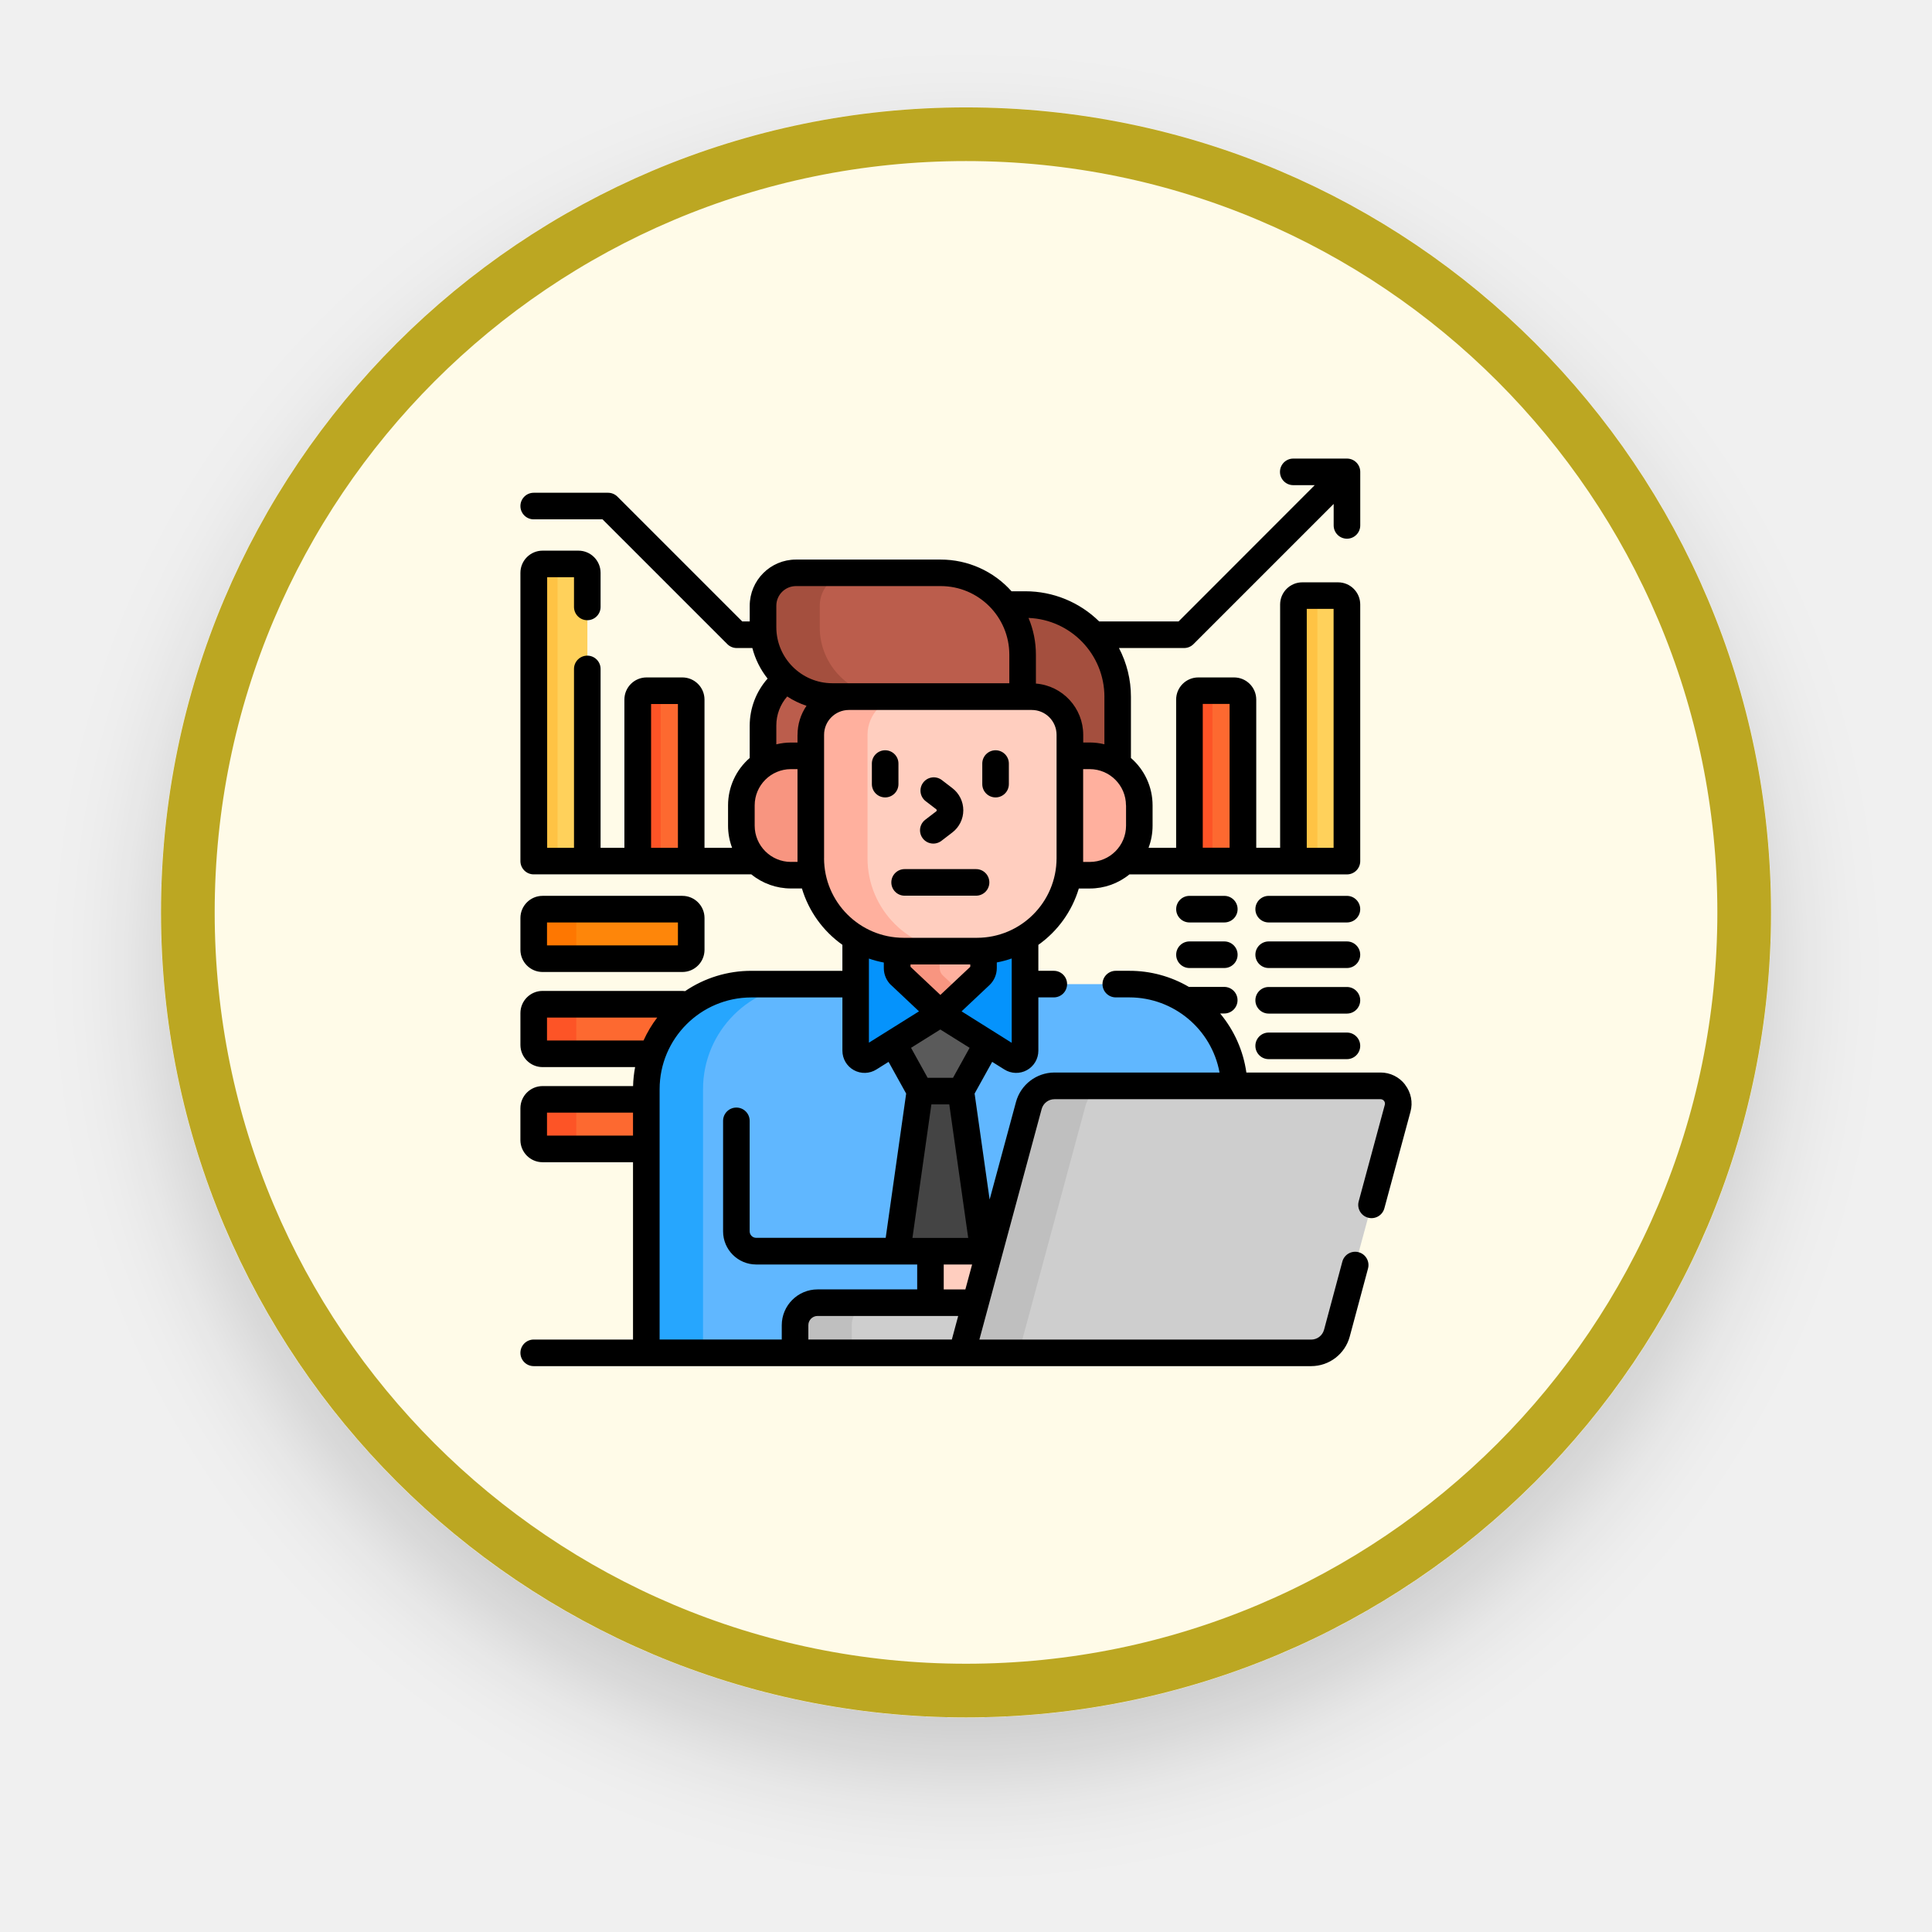
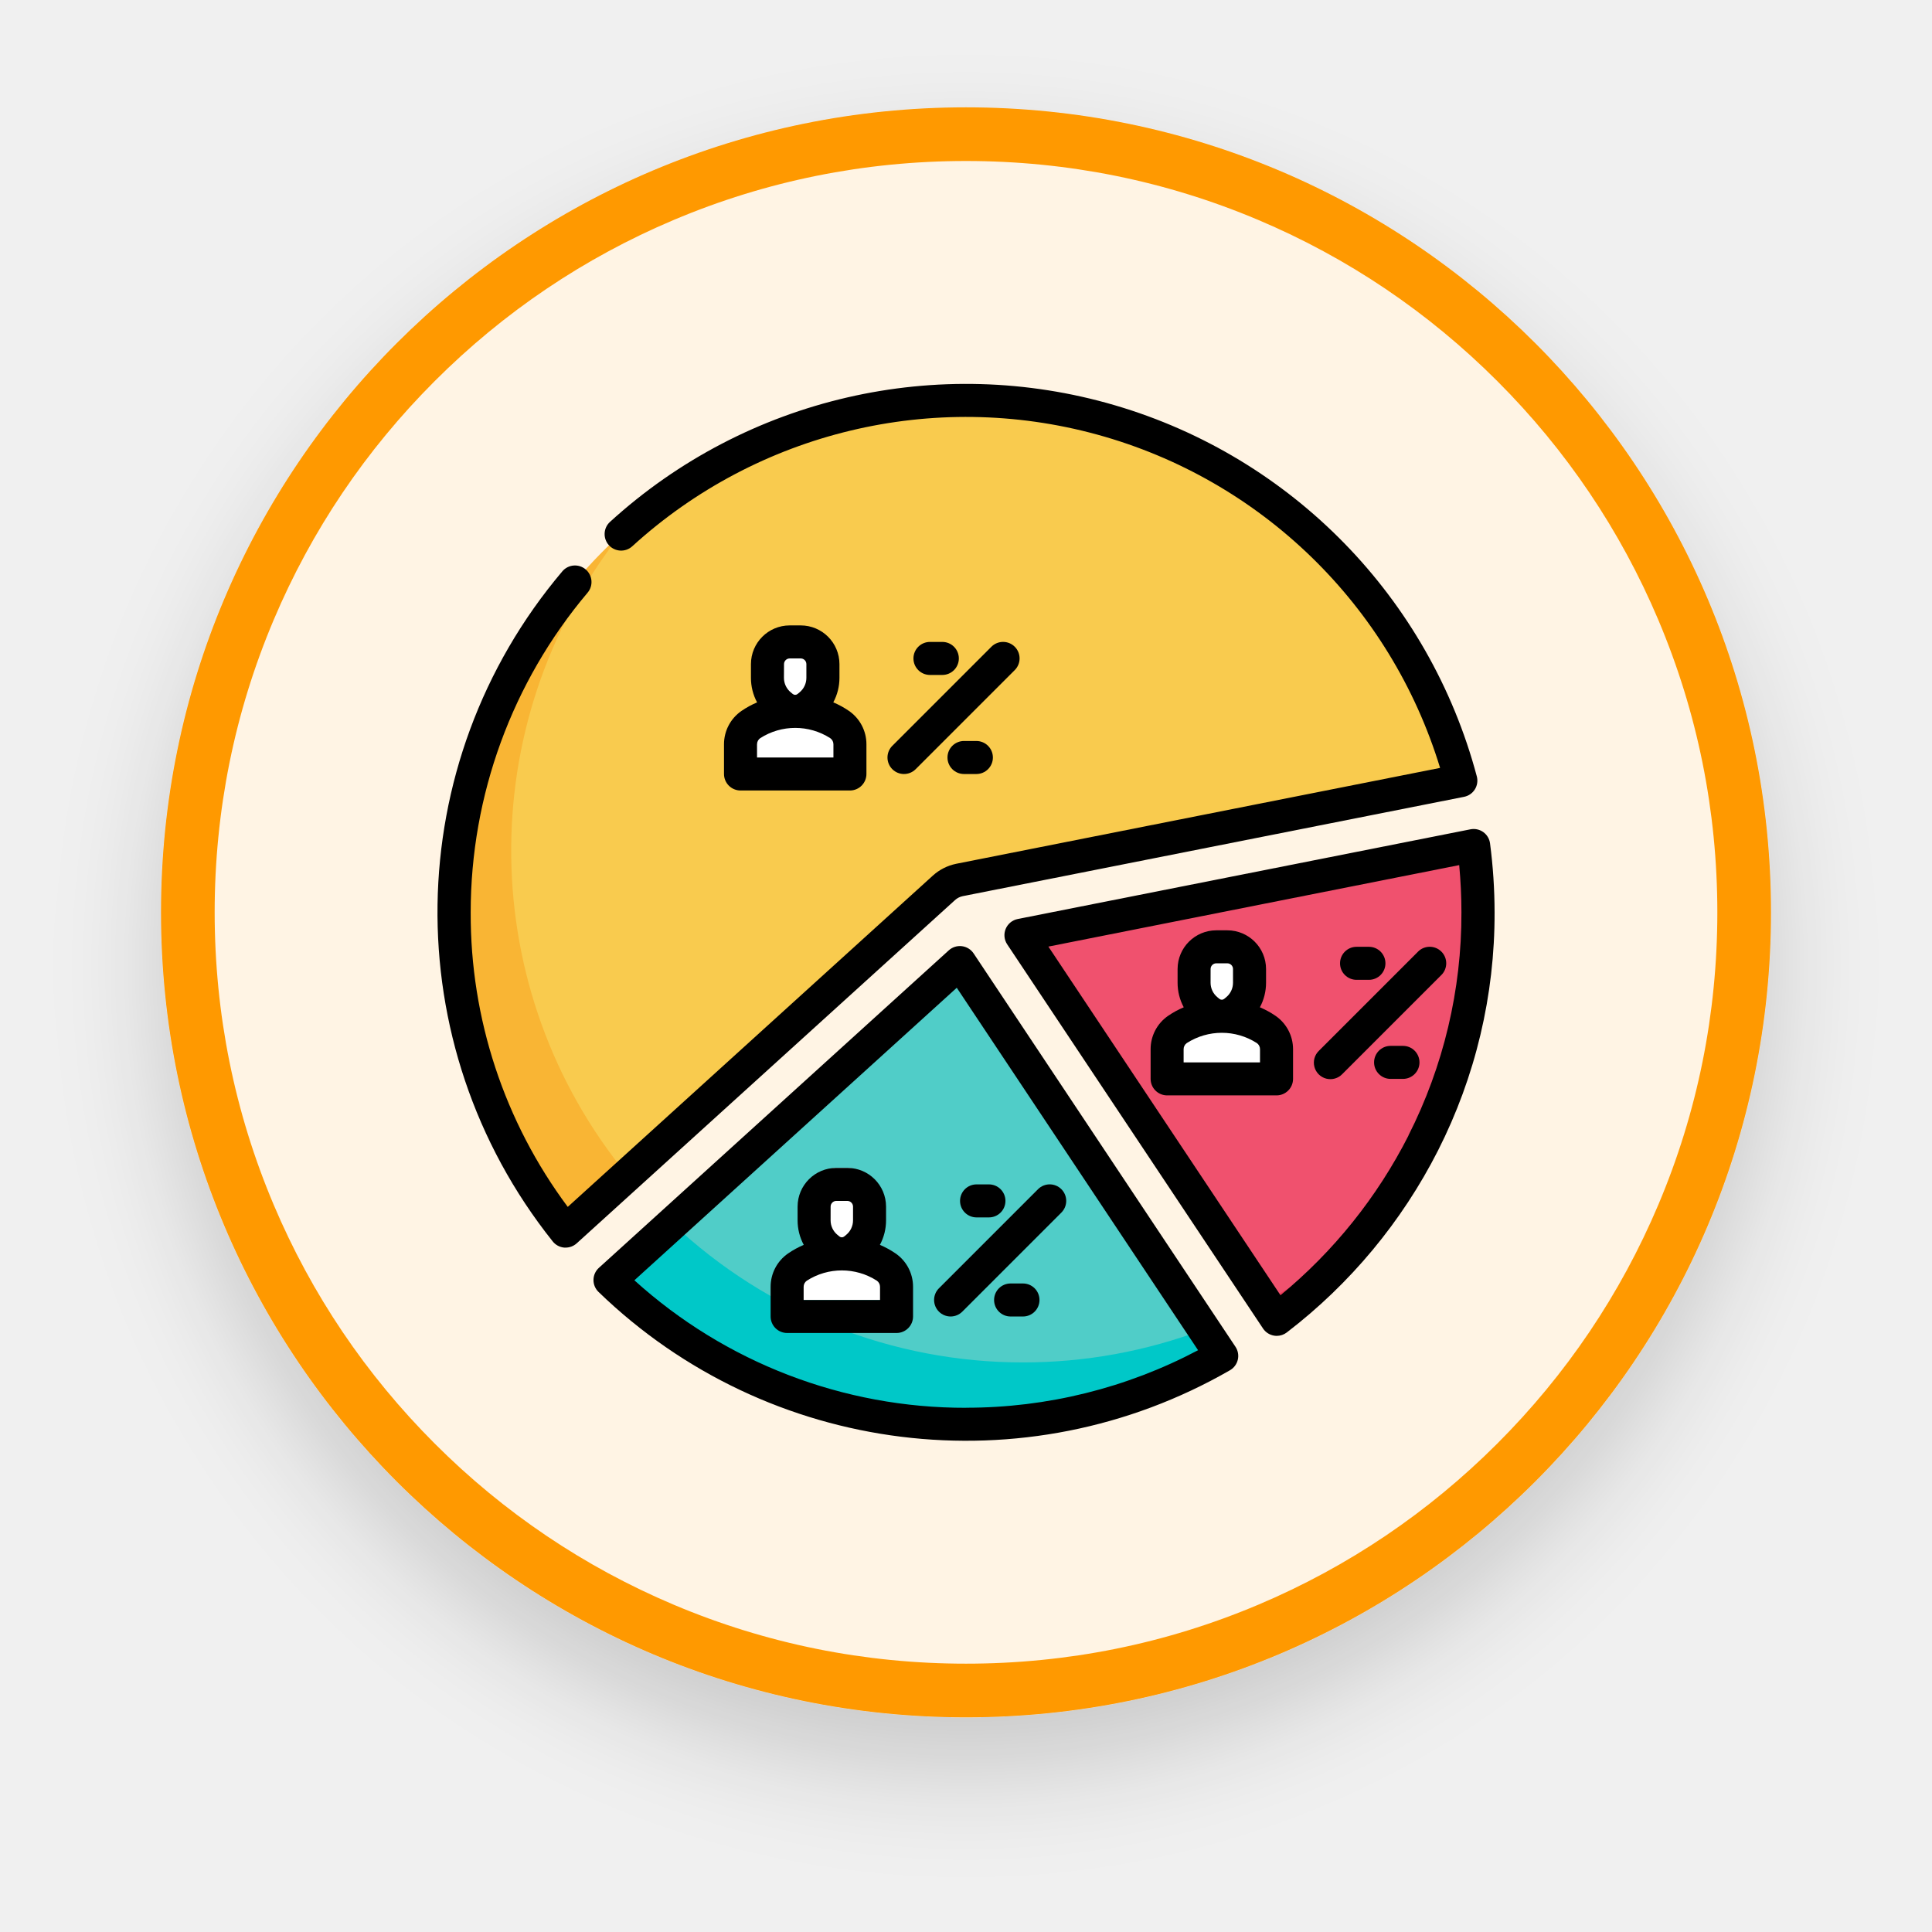
<svg xmlns="http://www.w3.org/2000/svg" width="108" height="108" viewBox="0 0 108 108">
  <defs>
    <filter id="Fondo" x="0" y="0" width="108" height="108" filterUnits="userSpaceOnUse">
      <feOffset dy="3" input="SourceAlpha" />
      <feGaussianBlur stdDeviation="3" result="blur" />
      <feFlood flood-opacity="0.161" />
      <feComposite operator="in" in2="blur" />
      <feComposite in="SourceGraphic" />
    </filter>
  </defs>
-   <g id="Group_1143876" data-name="Group 1143876" transform="translate(-3770.499 -9431.926)">
-     <g transform="matrix(1, 0, 0, 1, 3770.5, 9431.93)" filter="url(#Fondo)">
-       <g id="Fondo-2" data-name="Fondo" transform="translate(9 6)" fill="#fffbe8" stroke="#bca724" stroke-width="3">
-         <circle cx="45" cy="45" r="45" stroke="none" />
-         <circle cx="45" cy="45" r="43.5" fill="none" />
+   <g id="Group_1144422" data-name="Group 1144422" transform="translate(-825 -2127)">
+     <g transform="matrix(1, 0, 0, 1, 825, 2127)" filter="url(#Fondo)">
+       <g id="Fondo-2" data-name="Fondo" transform="translate(9 6)" fill="#fff4e4">
+         <path d="M 45 88.5 C 39.127 88.5 33.43 87.35 28.068 85.082 C 22.889 82.891 18.236 79.755 14.241 75.759 C 10.245 71.764 7.109 67.111 4.918 61.932 C 2.65 56.57 1.5 50.873 1.5 45 C 1.5 39.127 2.65 33.43 4.918 28.068 C 7.109 22.889 10.245 18.236 14.241 14.241 C 18.236 10.245 22.889 7.109 28.068 4.918 C 33.43 2.65 39.127 1.5 45 1.5 C 50.873 1.5 56.57 2.65 61.932 4.918 C 67.111 7.109 71.764 10.245 75.759 14.241 C 79.755 18.236 82.891 22.889 85.082 28.068 C 87.35 33.43 88.5 39.127 88.5 45 C 88.5 50.873 87.35 56.57 85.082 61.932 C 82.891 67.111 79.755 71.764 75.759 75.759 C 71.764 79.755 67.111 82.891 61.932 85.082 C 56.57 87.35 50.873 88.5 45 88.5 Z" stroke="none" />
+         <path d="M 45 3 C 39.329 3 33.829 4.11 28.653 6.299 C 23.652 8.415 19.16 11.443 15.302 15.302 C 11.443 19.16 8.415 23.652 6.299 28.653 C 4.11 33.829 3 39.329 3 45 C 3 50.671 4.11 56.171 6.299 61.347 C 8.415 66.348 11.443 70.84 15.302 74.698 C 19.16 78.557 23.652 81.585 28.653 83.701 C 33.829 85.89 39.329 87 45 87 C 50.671 87 56.171 85.89 61.347 83.701 C 66.348 81.585 70.84 78.557 74.698 74.698 C 78.557 70.84 81.585 66.348 83.701 61.347 C 85.89 56.171 87 50.671 87 45 C 87 39.329 85.89 33.829 83.701 28.653 C 81.585 23.652 78.557 19.16 74.698 15.302 C 70.84 11.443 66.348 8.415 61.347 6.299 C 56.171 4.11 50.671 3 45 3 M 45 0 C 69.853 0 90 20.147 90 45 C 90 69.853 69.853 90 45 90 C 20.147 90 0 69.853 0 45 C 0 20.147 20.147 0 45 0 Z" stroke="none" fill="#ff9902" />
      </g>
    </g>
-     <g id="Group_1143875" data-name="Group 1143875" transform="translate(3794.972 9457.561)">
-       <g id="Group_1143845" data-name="Group 1143845" transform="translate(5.362 25.188)">
-         <path id="Path_979056" data-name="Path 979056" d="M20.428,256.974H12.614a.5.5,0,0,1-.5-.5V254.7a.5.5,0,0,1,.5-.5h7.813a.5.5,0,0,1,.5.5v1.778A.5.5,0,0,1,20.428,256.974Z" transform="translate(-12.119 -254.205)" fill="#fe860a" />
+     <g id="Group_1144291" data-name="Group 1144291" transform="translate(849.544 2148.46)">
+       <path id="Path_978892" data-name="Path 978892" d="M83.484,298.089a28.625,28.625,0,0,0,34.2,4.241l-14.639-21.988Z" transform="translate(-73.929 -247.994)" fill="#00c8c8" />
+       <path id="Path_978893" data-name="Path 978893" d="M36.254,34.806h0l28.018-5.551A28.619,28.619,0,1,0,14.228,54.439L35.376,35.249a1.846,1.846,0,0,1,.878-.443Z" transform="translate(-7.155 -7.077)" fill="#f9b534" />
+       <path id="Path_978894" data-name="Path 978894" d="M296.872,250.08a28.569,28.569,0,0,0,11.255-22.747,28.879,28.879,0,0,0-.243-3.739l-25.307,5.014Z" transform="translate(-250.048 -197.794)" fill="#eb3958" />
+       <path id="Path_978895" data-name="Path 978895" d="M133.3,302.694a28.549,28.549,0,0,0,10.124-1.845l-13.652-20.507L113.7,294.925A28.516,28.516,0,0,0,133.3,302.694Z" transform="translate(-100.659 -247.994)" fill="#50cdc8" />
+       <path id="Path_978896" data-name="Path 978896" d="M61,8a28.513,28.513,0,0,0-19.4,7.586,28.617,28.617,0,0,0,.462,35.726l17.7-16.062a1.846,1.846,0,0,1,.878-.443h0l28.017-5.551A28.628,28.628,0,0,0,61,8Z" transform="translate(-31.536 -7.077)" fill="#f9cb4e" />
+       <path id="Path_978897" data-name="Path 978897" d="M296.218,249.1a28.691,28.691,0,0,0,5.868-4.184,28.486,28.486,0,0,0,6.04-17.582,28.879,28.879,0,0,0-.243-3.739l-25.307,5.014Z" transform="translate(-250.048 -197.793)" fill="#f0516e" />
+       <g id="Group_1144290" data-name="Group 1144290" transform="translate(16.85 14.424)">
+         <path id="Path_978898" data-name="Path 978898" d="M152.827,160.484a1.338,1.338,0,0,0-.578-1.1,4.545,4.545,0,0,0-4.961,0,1.338,1.338,0,0,0-.578,1.1s0,1.662,0,1.662l6.116,0Z" transform="translate(-146.71 -154.764)" fill="#fff" />
+         <path id="Path_978899" data-name="Path 978899" d="M160.51,128.536l.111.09a1.131,1.131,0,0,0,1.433,0l.11-.09a1.974,1.974,0,0,0,.723-1.527v-.768A1.241,1.241,0,0,0,161.645,125h-.617a1.241,1.241,0,0,0-1.241,1.241v.768a1.974,1.974,0,0,0,.723,1.526Z" transform="translate(-158.278 -125)" fill="#fff" />
+         <path id="Path_978900" data-name="Path 978900" d="M174.832,414.186a4.546,4.546,0,0,0-4.961,0,1.339,1.339,0,0,0-.577,1.1s0,1.662,0,1.662l6.116,0v-1.664a1.338,1.338,0,0,0-.578-1.1Z" transform="translate(-166.688 -380.166)" fill="#fff" />
+         <path id="Path_978901" data-name="Path 978901" d="M183.605,379.8a1.241,1.241,0,0,0-1.241,1.241v.768a1.974,1.974,0,0,0,.723,1.527l.11.09a1.131,1.131,0,0,0,1.433,0l.111-.09a1.974,1.974,0,0,0,.723-1.527v-.768a1.241,1.241,0,0,0-1.241-1.241Z" transform="translate(-178.25 -350.399)" fill="#fff" />
+         <path id="Path_978902" data-name="Path 978902" d="M358.924,307.086a4.546,4.546,0,0,0-4.961,0,1.339,1.339,0,0,0-.577,1.1s0,1.662,0,1.662l6.116,0v-1.664a1.338,1.338,0,0,0-.578-1.1Z" transform="translate(-329.537 -285.424)" fill="#fff" />
+         <path id="Path_978903" data-name="Path 978903" d="M368.314,272.7H367.7a1.241,1.241,0,0,0-1.241,1.241v.768a1.974,1.974,0,0,0,.723,1.527l.11.091a1.131,1.131,0,0,0,1.433,0l.111-.091a1.973,1.973,0,0,0,.723-1.527v-.768a1.241,1.241,0,0,0-1.241-1.241Z" transform="translate(-341.1 -255.657)" fill="#fff" />
      </g>
-       <g id="Group_1143846" data-name="Group 1143846" transform="translate(5.362 25.188)">
-         <path id="Path_979057" data-name="Path 979057" d="M14.5,256.478V254.7a.5.5,0,0,1,.5-.5H12.614a.5.5,0,0,0-.5.5v1.778a.5.5,0,0,0,.5.5h2.378A.5.5,0,0,1,14.5,256.478Z" transform="translate(-12.119 -254.205)" fill="#fe7701" />
-       </g>
-       <path id="Path_979058" data-name="Path 979058" d="M20.711,307.947a.492.492,0,0,0-.284-.09H12.614a.5.5,0,0,0-.5.5v1.778a.5.5,0,0,0,.5.5h6.141a5.881,5.881,0,0,1,1.956-2.679Z" transform="translate(-6.757 -277.353)" fill="#fd6930" />
-       <g id="Group_1143847" data-name="Group 1143847" transform="translate(5.362 30.504)">
-         <path id="Path_979059" data-name="Path 979059" d="M14.5,310.13v-1.778a.5.5,0,0,1,.5-.5H12.614a.5.5,0,0,0-.5.5v1.778a.5.5,0,0,0,.5.5h2.378A.5.5,0,0,1,14.5,310.13Z" transform="translate(-12.119 -307.857)" fill="#fd5426" />
-       </g>
-       <path id="Path_979060" data-name="Path 979060" d="M18.413,361.509h-5.8a.5.5,0,0,0-.5.5v1.778a.5.5,0,0,0,.5.5h5.8Z" transform="translate(-6.757 -325.689)" fill="#fd6930" />
-       <g id="Group_1143848" data-name="Group 1143848" transform="translate(5.362 35.82)">
-         <path id="Path_979061" data-name="Path 979061" d="M14.5,363.782V362a.5.5,0,0,1,.5-.5H12.614a.5.5,0,0,0-.5.5v1.778a.5.5,0,0,0,.5.5h2.378A.5.5,0,0,1,14.5,363.782Z" transform="translate(-12.119 -361.509)" fill="#fd5426" />
-       </g>
-       <g id="Group_1143853" data-name="Group 1143853" transform="translate(18.181 6.389)">
-         <g id="Group_1143849" data-name="Group 1143849" transform="translate(13.548 1.772)">
-           <path id="Path_979062" data-name="Path 979062" d="M279.178,85.165v2.347h.516a2.13,2.13,0,0,1,2.13,2.13v1.177h1.112a2.756,2.756,0,0,1,1.559.481V87.518a5.155,5.155,0,0,0-5.155-5.155h-1.121A4.553,4.553,0,0,1,279.178,85.165Z" transform="translate(-278.218 -82.363)" fill="#a44f3e" />
-         </g>
-         <g id="Group_1143850" data-name="Group 1143850" transform="translate(0 5.947)">
-           <path id="Path_979063" data-name="Path 979063" d="M143.049,128.777h1.112V127.6a2.13,2.13,0,0,1,2.13-2.13h-.924a3.861,3.861,0,0,1-2.57-.975,3.216,3.216,0,0,0-1.307,2.59v2.173A2.756,2.756,0,0,1,143.049,128.777Z" transform="translate(-141.49 -124.495)" fill="#bb5d4c" />
-         </g>
-         <g id="Group_1143851" data-name="Group 1143851">
-           <path id="Path_979064" data-name="Path 979064" d="M156,71.4H145.366a3.876,3.876,0,0,1-3.876-3.876V66.318a1.839,1.839,0,0,1,1.839-1.839h8.094A4.574,4.574,0,0,1,156,69.053V71.4Z" transform="translate(-141.49 -64.479)" fill="#bb5d4c" />
-         </g>
-         <g id="Group_1143852" data-name="Group 1143852" transform="translate(0)">
-           <path id="Path_979065" data-name="Path 979065" d="M144.661,67.524V66.318a1.839,1.839,0,0,1,1.839-1.839h-3.171a1.839,1.839,0,0,0-1.839,1.839v1.206a3.876,3.876,0,0,0,3.876,3.876h3.171A3.876,3.876,0,0,1,144.661,67.524Z" transform="translate(-141.49 -64.479)" fill="#a44f3e" />
-         </g>
-       </g>
-       <g id="Group_1143860" data-name="Group 1143860" transform="translate(11.656 13.31)">
-         <path id="Path_979066" data-name="Path 979066" d="M102.645,296.525H81.512a5.87,5.87,0,0,0-5.87,5.87v14.737H93.291l3.734-13.822a1.486,1.486,0,0,1,1.435-1.1h10.05A5.869,5.869,0,0,0,102.645,296.525Z" transform="translate(-75.642 -280.455)" fill="#60b7ff" />
-         <g id="Group_1143854" data-name="Group 1143854" transform="translate(0 16.07)">
-           <path id="Path_979067" data-name="Path 979067" d="M84.682,296.525H81.512a5.87,5.87,0,0,0-5.87,5.87v14.737h3.171V302.395A5.87,5.87,0,0,1,84.682,296.525Z" transform="translate(-75.642 -296.525)" fill="#26a6fe" />
-         </g>
-         <path id="Path_979068" data-name="Path 979068" d="M220.711,356.857h-2.292l-1.269,8.95h4.83Z" transform="translate(-203.129 -334.809)" fill="#444" />
-         <path id="Path_979069" data-name="Path 979069" d="M238.459,450.06l.778-2.88h-3.3v2.88Z" transform="translate(-220.054 -416.182)" fill="#ffcebf" />
-         <path id="Path_979070" data-name="Path 979070" d="M217.621,313.253l-2.629,1.644,1.483,2.676h2.292l1.483-2.676Z" transform="translate(-201.185 -295.525)" fill="#5a5a5a" />
-         <path id="Path_979071" data-name="Path 979071" d="M200.541,271.614h-4.1a5.166,5.166,0,0,1-2.585-.69.566.566,0,0,0-.1.319v5.941a.5.5,0,0,0,.758.42l3.975-2.486,3.975,2.486a.5.5,0,0,0,.758-.42v-5.941a.566.566,0,0,0-.1-.319A5.167,5.167,0,0,1,200.541,271.614Z" transform="translate(-182.056 -257.39)" fill="#0593fc" />
-         <path id="Path_979072" data-name="Path 979072" d="M221.627,277.759h-4.1c-.123,0-.244-.006-.365-.014v.966a.567.567,0,0,0,.178.413l2.235,2.1,2.235-2.1a.567.567,0,0,0,.178-.413v-.966C221.872,277.753,221.75,277.759,221.627,277.759Z" transform="translate(-203.142 -263.535)" fill="#ffb09e" />
-         <path id="Path_979073" data-name="Path 979073" d="M219.543,278.711v-.951H217.53c-.123,0-.244-.006-.365-.014v.966a.567.567,0,0,0,.178.413l2.235,2.1,1.189-1.119-1.046-.985A.567.567,0,0,1,219.543,278.711Z" transform="translate(-203.142 -263.535)" fill="#f89580" />
-         <g id="Group_1143857" data-name="Group 1143857" transform="translate(5.314 3.307)">
-           <g id="Group_1143855" data-name="Group 1143855">
-             <path id="Path_979074" data-name="Path 979074" d="M133.159,173.434v-5.725h-1.112a2.769,2.769,0,0,0-2.769,2.769v1.135a2.769,2.769,0,0,0,2.769,2.769h1.2A5.223,5.223,0,0,1,133.159,173.434Z" transform="translate(-129.278 -167.709)" fill="#f89580" />
-           </g>
-           <g id="Group_1143856" data-name="Group 1143856" transform="translate(18.275 0)">
-             <path id="Path_979075" data-name="Path 979075" d="M314.915,167.709H313.8v5.725a5.22,5.22,0,0,1-.088.949h1.2a2.769,2.769,0,0,0,2.769-2.769v-1.135A2.769,2.769,0,0,0,314.915,167.709Z" transform="translate(-313.716 -167.709)" fill="#ffb09e" />
-           </g>
-         </g>
-         <g id="Group_1143858" data-name="Group 1143858" transform="translate(9.195 0)">
-           <path id="Path_979076" data-name="Path 979076" d="M177.735,148.56h-4.1a5.192,5.192,0,0,1-5.192-5.192v-6.9a2.13,2.13,0,0,1,2.13-2.13H180.8a2.13,2.13,0,0,1,2.13,2.13v6.9A5.192,5.192,0,0,1,177.735,148.56Z" transform="translate(-168.445 -134.336)" fill="#ffcebf" />
-         </g>
-         <g id="Group_1143859" data-name="Group 1143859" transform="translate(9.195)">
-           <path id="Path_979077" data-name="Path 979077" d="M171.616,143.367v-6.9a2.13,2.13,0,0,1,2.13-2.13h-3.171a2.13,2.13,0,0,0-2.13,2.13v6.9a5.192,5.192,0,0,0,5.192,5.192h3.171A5.192,5.192,0,0,1,171.616,143.367Z" transform="translate(-168.445 -134.336)" fill="#ffb09e" />
-         </g>
-       </g>
-       <g id="Group_1143869" data-name="Group 1143869" transform="translate(5.362 5.89)">
-         <g id="Group_1143861" data-name="Group 1143861" transform="translate(0)">
-           <path id="Path_979078" data-name="Path 979078" d="M15.109,76.058h-2.99V59.94a.5.5,0,0,1,.5-.5h2a.5.5,0,0,1,.5.5V76.058Z" transform="translate(-12.119 -59.445)" fill="#ffd15b" />
-         </g>
-         <g id="Group_1143862" data-name="Group 1143862">
-           <path id="Path_979079" data-name="Path 979079" d="M13.952,59.445H12.614a.5.5,0,0,0-.5.5V76.058h1.338V59.94A.5.5,0,0,1,13.952,59.445Z" transform="translate(-12.119 -59.445)" fill="#ffc344" />
-         </g>
-         <g id="Group_1143863" data-name="Group 1143863" transform="translate(5.814 7.088)">
-           <path id="Path_979080" data-name="Path 979080" d="M73.787,140.506H70.8v-9.029a.5.5,0,0,1,.5-.5h2a.5.5,0,0,1,.5.5Z" transform="translate(-70.797 -130.981)" fill="#fd6930" />
-         </g>
-         <g id="Group_1143864" data-name="Group 1143864" transform="translate(5.814 7.088)">
-           <path id="Path_979081" data-name="Path 979081" d="M72.581,130.981H71.292a.5.5,0,0,0-.5.5v9.029h1.288v-9.029A.5.5,0,0,1,72.581,130.981Z" transform="translate(-70.797 -130.981)" fill="#fd5426" />
-         </g>
-         <g id="Group_1143865" data-name="Group 1143865" transform="translate(36.657 7.088)">
-           <path id="Path_979082" data-name="Path 979082" d="M385.064,140.506h-2.99v-9.029a.5.5,0,0,1,.5-.5h2a.5.5,0,0,1,.5.5Z" transform="translate(-382.074 -130.981)" fill="#fd6930" />
-         </g>
-         <g id="Group_1143866" data-name="Group 1143866" transform="translate(36.657 7.088)">
-           <path id="Path_979083" data-name="Path 979083" d="M383.859,130.981H382.57a.5.5,0,0,0-.5.5v9.029h1.288v-9.029A.5.5,0,0,1,383.859,130.981Z" transform="translate(-382.075 -130.981)" fill="#fd5426" />
-         </g>
-         <g id="Group_1143867" data-name="Group 1143867" transform="translate(42.471 1.772)">
-           <path id="Path_979084" data-name="Path 979084" d="M443.743,92.17h-2.99V77.824a.5.5,0,0,1,.5-.5h2a.5.5,0,0,1,.5.5Z" transform="translate(-440.753 -77.329)" fill="#ffd15b" />
-         </g>
-         <g id="Group_1143868" data-name="Group 1143868" transform="translate(42.471 1.772)">
-           <path id="Path_979085" data-name="Path 979085" d="M442.091,77.824a.5.5,0,0,1,.5-.5h-1.338a.5.5,0,0,0-.5.5V92.17h1.338Z" transform="translate(-440.753 -77.329)" fill="#ffc344" />
-         </g>
-       </g>
-       <g id="Group_1143873" data-name="Group 1143873" transform="translate(19.971 35.067)">
-         <path id="Path_979086" data-name="Path 979086" d="M160.82,476.242a1.26,1.26,0,0,0-1.26,1.26v1.54h9.334l.756-2.8Z" transform="translate(-159.56 -464.121)" fill="#cecece" />
-         <g id="Group_1143870" data-name="Group 1143870" transform="translate(0 12.121)">
-           <path id="Path_979087" data-name="Path 979087" d="M163.99,476.242H160.82a1.26,1.26,0,0,0-1.26,1.26v1.54h3.171V477.5A1.26,1.26,0,0,1,163.99,476.242Z" transform="translate(-159.56 -476.242)" fill="#bfbfbf" />
-         </g>
-         <g id="Group_1143871" data-name="Group 1143871" transform="translate(9.334)">
-           <path id="Path_979088" data-name="Path 979088" d="M273.28,368.835H253.76l3.734-13.822a1.486,1.486,0,0,1,1.435-1.1h18.226a.991.991,0,0,1,.957,1.249l-3.4,12.573A1.487,1.487,0,0,1,273.28,368.835Z" transform="translate(-253.76 -353.914)" fill="#cecece" />
-         </g>
-         <g id="Group_1143872" data-name="Group 1143872" transform="translate(9.334)">
-           <path id="Path_979089" data-name="Path 979089" d="M262.1,353.914h-3.171a1.486,1.486,0,0,0-1.435,1.1l-3.734,13.822h3.171l3.734-13.822A1.486,1.486,0,0,1,262.1,353.914Z" transform="translate(-253.76 -353.914)" fill="#bfbfbf" />
-         </g>
-       </g>
-       <g id="Group_1143874" data-name="Group 1143874" transform="translate(4.619 0)">
-         <path id="Path_979090" data-name="Path 979090" d="M377.266,246.706h-1.948a.743.743,0,1,0,0,1.486h1.948a.743.743,0,1,0,0-1.486Z" transform="translate(-337.918 -222.261)" />
-         <path id="Path_979091" data-name="Path 979091" d="M424.4,246.706h-4.374a.743.743,0,1,0,0,1.486H424.4a.743.743,0,1,0,0-1.486Z" transform="translate(-378.198 -222.261)" />
-         <path id="Path_979092" data-name="Path 979092" d="M377.266,272.414h-1.948a.743.743,0,1,0,0,1.486h1.948a.743.743,0,1,0,0-1.486Z" transform="translate(-337.918 -245.422)" />
-         <path id="Path_979093" data-name="Path 979093" d="M424.4,272.414h-4.374a.743.743,0,1,0,0,1.486H424.4a.743.743,0,1,0,0-1.486Z" transform="translate(-378.198 -245.422)" />
-         <path id="Path_979094" data-name="Path 979094" d="M424.4,298.122h-4.374a.743.743,0,1,0,0,1.486H424.4a.743.743,0,1,0,0-1.486Z" transform="translate(-378.198 -268.583)" />
-         <path id="Path_979095" data-name="Path 979095" d="M424.4,323.83h-4.374a.743.743,0,1,0,0,1.486H424.4a.743.743,0,1,0,0-1.486Z" transform="translate(-378.198 -291.744)" />
-         <path id="Path_979096" data-name="Path 979096" d="M5.858,250.961h7.813a1.24,1.24,0,0,0,1.239-1.239v-1.778a1.24,1.24,0,0,0-1.239-1.239H5.858a1.24,1.24,0,0,0-1.239,1.239v1.778a1.24,1.24,0,0,0,1.239,1.239Zm.248-2.769h7.318v1.282H6.105Z" transform="translate(-4.619 -222.261)" />
-         <path id="Path_979097" data-name="Path 979097" d="M203.638,167.207a.743.743,0,0,0,.743-.743v-1.149a.743.743,0,0,0-1.486,0v1.149A.743.743,0,0,0,203.638,167.207Z" transform="translate(-183.249 -148.266)" />
-         <path id="Path_979098" data-name="Path 979098" d="M265.9,167.207a.743.743,0,0,0,.743-.743v-1.149a.743.743,0,0,0-1.486,0v1.149A.743.743,0,0,0,265.9,167.207Z" transform="translate(-239.339 -148.266)" />
-         <path id="Path_979099" data-name="Path 979099" d="M213.876,232.36a.743.743,0,0,0,.743.743h3.993a.743.743,0,1,0,0-1.486h-3.993A.743.743,0,0,0,213.876,232.36Z" transform="translate(-193.142 -208.668)" />
-         <path id="Path_979100" data-name="Path 979100" d="M231.055,181.638l-.6.46a.743.743,0,1,0,.9,1.182l.6-.46a1.56,1.56,0,0,0,0-2.48l-.6-.46a.743.743,0,0,0-.9,1.182l.6.46a.074.074,0,0,1,0,.117Z" transform="translate(-207.811 -161.919)" />
-         <path id="Path_979101" data-name="Path 979101" d="M54.076,35a1.721,1.721,0,0,0-1.377-.68H45.2a6.59,6.59,0,0,0-1.466-3.3h.229a.743.743,0,0,0,0-1.486H42.019l-.031,0a6.564,6.564,0,0,0-3.329-.9H37.9a.743.743,0,1,0,0,1.486h.76a5.134,5.134,0,0,1,5.041,4.2H34.473a2.233,2.233,0,0,0-2.152,1.648l-1.473,5.451-.84-5.922.983-1.773.681.426a1.239,1.239,0,0,0,1.9-1.05v-2.98h.863a.743.743,0,0,0,0-1.486h-.863V27.183a5.959,5.959,0,0,0,2.262-3.15h.615a3.5,3.5,0,0,0,2.213-.788H50.822a.743.743,0,0,0,.743-.743V8.157a1.24,1.24,0,0,0-1.239-1.239h-2a1.24,1.24,0,0,0-1.239,1.239v13.6H45.752V13.473a1.24,1.24,0,0,0-1.239-1.239h-2a1.24,1.24,0,0,0-1.239,1.239v8.286H39.731a3.494,3.494,0,0,0,.226-1.238V19.386a3.5,3.5,0,0,0-1.21-2.649V13.315a5.86,5.86,0,0,0-.669-2.724h3.64a.743.743,0,0,0,.525-.218l7.837-7.837v1.2a.743.743,0,0,0,1.486,0v-3A.743.743,0,0,0,50.822,0h-3a.743.743,0,0,0,0,1.486h1.2L41.409,9.105H36.973a5.877,5.877,0,0,0-4.124-1.687h-.777a5.3,5.3,0,0,0-3.959-1.772H20.019a2.585,2.585,0,0,0-2.582,2.582v.877h-.418L10.043,2.129a.743.743,0,0,0-.525-.218H5.362a.743.743,0,0,0,0,1.486H9.21l6.976,6.976a.743.743,0,0,0,.525.218h.873a4.605,4.605,0,0,0,.852,1.708,3.977,3.977,0,0,0-1,2.626v1.812a3.5,3.5,0,0,0-1.21,2.649v1.135a3.494,3.494,0,0,0,.226,1.238H14.909V13.473a1.24,1.24,0,0,0-1.239-1.239h-2a1.24,1.24,0,0,0-1.239,1.239v8.286H9.1v-10a.743.743,0,1,0-1.486,0v10h-1.5V6.633h1.5v1.66a.743.743,0,1,0,1.486,0V6.385A1.24,1.24,0,0,0,7.857,5.147h-2A1.24,1.24,0,0,0,4.619,6.385V22.5a.743.743,0,0,0,.743.743H17.527a3.5,3.5,0,0,0,2.213.788h.615a5.96,5.96,0,0,0,2.262,3.15v1.454H17.526a6.576,6.576,0,0,0-3.7,1.134,1.232,1.232,0,0,0-.156-.011H5.857A1.24,1.24,0,0,0,4.619,31v1.778a1.24,1.24,0,0,0,1.239,1.239H11.03a6.608,6.608,0,0,0-.113,1.061H5.857a1.24,1.24,0,0,0-1.239,1.239v1.778a1.24,1.24,0,0,0,1.239,1.239h5.056v9.913H5.362a.743.743,0,1,0,0,1.486H48.825a2.233,2.233,0,0,0,2.152-1.648L52,45.277a.743.743,0,1,0-1.435-.388L49.542,48.7a.744.744,0,0,1-.717.549H30.275L33.756,36.36a.744.744,0,0,1,.717-.549H52.7a.248.248,0,0,1,.239.312l-1.46,5.4a.743.743,0,1,0,1.435.388l1.46-5.4a1.721,1.721,0,0,0-.3-1.506Zm-5.5-26.6h1.5V21.759h-1.5Zm-5.814,5.316h1.5v8.038h-1.5ZM13.423,21.759h-1.5V13.721h1.5v8.038Zm18.659,10.9L29.28,30.9l1.557-1.465a1.314,1.314,0,0,0,.412-.954v-.314a5.887,5.887,0,0,0,.833-.222ZM28.8,34.616H27.384l-.929-1.677,1.637-1.024,1.637,1.024Zm.851,8.95H26.533L27.592,36.1h1Zm-4.3-14.126L26.9,30.9l-2.8,1.752V27.95a5.876,5.876,0,0,0,.833.222v.314a1.314,1.314,0,0,0,.412.954Zm1.074-1.03v-.132h3.341v.132l-1.671,1.572Zm12.049-9.023v1.135a2.028,2.028,0,0,1-2.026,2.026h-.372c0-.068,0-.137,0-.205V17.36h.368a2.028,2.028,0,0,1,2.026,2.026Zm-1.21-6.071v2.655a3.507,3.507,0,0,0-.816-.1h-.368V15.44a2.876,2.876,0,0,0-2.645-2.863V10.963a5.288,5.288,0,0,0-.413-2.055,4.416,4.416,0,0,1,4.243,4.407ZM18.924,8.228a1.1,1.1,0,0,1,1.1-1.1h8.094a3.836,3.836,0,0,1,3.831,3.831v1.6H22.057a3.137,3.137,0,0,1-3.133-3.133V8.228Zm.816,14.319a2.028,2.028,0,0,1-2.026-2.026V19.386A2.028,2.028,0,0,1,19.74,17.36h.368v4.981c0,.069,0,.137,0,.205H19.74Zm.368-7.107v.434H19.74a3.5,3.5,0,0,0-.816.1V14.925a2.452,2.452,0,0,1,.609-1.626,4.608,4.608,0,0,0,1.078.521,2.855,2.855,0,0,0-.5,1.62Zm1.486,6.9v-6.9a1.388,1.388,0,0,1,1.387-1.387H33.2A1.388,1.388,0,0,1,34.59,15.44v6.9a4.454,4.454,0,0,1-4.449,4.449h-4.1a4.454,4.454,0,0,1-4.449-4.449ZM6.105,32.529V31.247h6.162a6.62,6.62,0,0,0-.766,1.283Zm0,5.316V36.563h4.808v1.283Zm13.123,10.6v.8H12.4V35.25a5.132,5.132,0,0,1,5.127-5.127h5.091V33.1a1.239,1.239,0,0,0,1.9,1.05l.681-.426.983,1.773-1.144,8.064h-7.24a.365.365,0,0,1-.364-.364V37.022a.743.743,0,1,0-1.486,0V43.2a1.853,1.853,0,0,0,1.851,1.851h9v1.393H21.231A2.005,2.005,0,0,0,19.228,48.447Zm9.508.8H20.714v-.8a.517.517,0,0,1,.517-.517h7.86Zm.756-2.8h-1.21V45.051h1.587Z" transform="translate(-4.619 0)" />
-       </g>
+       <path id="Path_978904" data-name="Path 978904" d="M138.713,123.643v1.647a.924.924,0,0,0,.923.938l6.116,0a.923.923,0,0,0,.923-.923v-1.664a2.262,2.262,0,0,0-.976-1.861,4.94,4.94,0,0,0-.876-.479,2.892,2.892,0,0,0,.344-1.371v-.768A2.167,2.167,0,0,0,143,117h-.617a2.167,2.167,0,0,0-2.164,2.164v.768a2.891,2.891,0,0,0,.344,1.371,4.949,4.949,0,0,0-.876.479A2.262,2.262,0,0,0,138.713,123.643Zm3.355-4.479a.318.318,0,0,1,.318-.318H143a.318.318,0,0,1,.318.318v.768a1.047,1.047,0,0,1-.385.813l-.11.09a.208.208,0,0,1-.263,0l-.111-.091a1.047,1.047,0,0,1-.385-.813Zm-1.508,4.48a.415.415,0,0,1,.179-.342,3.625,3.625,0,0,1,3.912,0,.415.415,0,0,1,.179.342v.741h-4.27C140.559,124,140.559,123.644,140.559,123.644Z" transform="translate(-122.785 -103.499)" />
+       <path id="Path_978905" data-name="Path 978905" d="M218.19,132.111a.923.923,0,0,0,1.305,0l5.539-5.539a.923.923,0,1,0-1.305-1.306l-5.539,5.539A.923.923,0,0,0,218.19,132.111Z" transform="translate(-192.853 -110.573)" />
+       <path id="Path_978906" data-name="Path 978906" d="M247.906,173a.923.923,0,1,0,0,1.846h.692a.923.923,0,0,0,0-1.846Z" transform="translate(-218.562 -153.038)" />
+       <path id="Path_978907" data-name="Path 978907" d="M232.105,126.846a.923.923,0,0,0,0-1.846h-.692a.923.923,0,1,0,0,1.846Z" transform="translate(-203.972 -110.576)" />
+       <path id="Path_978908" data-name="Path 978908" d="M168.277,384.583a4.947,4.947,0,0,0-.876-.479,2.891,2.891,0,0,0,.344-1.371v-.768a2.167,2.167,0,0,0-2.164-2.164h-.617a2.167,2.167,0,0,0-2.164,2.164v.768a2.891,2.891,0,0,0,.344,1.371,4.946,4.946,0,0,0-.876.48,2.262,2.262,0,0,0-.976,1.86v1.648a.924.924,0,0,0,.923.938l6.116,0a.923.923,0,0,0,.923-.923v-1.664a2.262,2.262,0,0,0-.977-1.861Zm-3.631-2.618a.319.319,0,0,1,.318-.318h.617a.319.319,0,0,1,.318.318v.768a1.047,1.047,0,0,1-.385.813l-.11.09a.208.208,0,0,1-.263,0l-.111-.091a1.047,1.047,0,0,1-.385-.813Zm2.762,5.221h-4.27v-.739a.415.415,0,0,1,.179-.342,3.625,3.625,0,0,1,3.912,0,.415.415,0,0,1,.179.342Z" transform="translate(-142.758 -335.975)" />
+       <path id="Path_978909" data-name="Path 978909" d="M240.767,394.912a.923.923,0,0,0,1.306,0l5.539-5.539a.923.923,0,0,0-1.306-1.306l-5.539,5.539A.923.923,0,0,0,240.767,394.912Z" transform="translate(-212.824 -343.05)" />
+       <path id="Path_978910" data-name="Path 978910" d="M271.175,435.8h-.692a.923.923,0,0,0,0,1.846h.692a.923.923,0,0,0,0-1.846Z" transform="translate(-238.534 -385.513)" />
+       <path id="Path_978911" data-name="Path 978911" d="M253.99,389.646h.692a.923.923,0,1,0,0-1.846h-.692a.923.923,0,1,0,0,1.846Z" transform="translate(-223.944 -343.052)" />
+       <path id="Path_978912" data-name="Path 978912" d="M352.369,269.483a4.943,4.943,0,0,0-.876-.479,2.892,2.892,0,0,0,.344-1.371v-.768a2.167,2.167,0,0,0-2.164-2.164h-.617a2.167,2.167,0,0,0-2.164,2.164v.768a2.891,2.891,0,0,0,.344,1.371,4.949,4.949,0,0,0-.876.479,2.261,2.261,0,0,0-.976,1.86v1.648a.924.924,0,0,0,.923.938l6.116,0a.923.923,0,0,0,.923-.923v-1.664A2.262,2.262,0,0,0,352.369,269.483Zm-3.632-2.619a.318.318,0,0,1,.318-.318h.617a.318.318,0,0,1,.318.318v.768a1.047,1.047,0,0,1-.385.813l-.11.09a.208.208,0,0,1-.263,0l-.111-.091a1.047,1.047,0,0,1-.385-.813Zm2.762,5.221h-4.27v-.74a.415.415,0,0,1,.179-.342,3.626,3.626,0,0,1,3.912,0,.415.415,0,0,1,.179.342Z" transform="translate(-305.608 -234.156)" />
+       <path id="Path_978913" data-name="Path 978913" d="M430.4,272.968l-5.539,5.539a.923.923,0,1,0,1.305,1.305l5.539-5.539a.923.923,0,0,0-1.306-1.306Z" transform="translate(-375.674 -241.231)" />
+       <path id="Path_978914" data-name="Path 978914" d="M455.267,320.7h-.692a.923.923,0,0,0,0,1.846h.692a.923.923,0,1,0,0-1.846Z" transform="translate(-401.384 -283.695)" />
+       <path id="Path_978915" data-name="Path 978915" d="M438.082,274.546h.692a.923.923,0,1,0,0-1.846h-.692a.923.923,0,0,0,0,1.846Z" transform="translate(-386.794 -241.233)" />
+       <path id="Path_978916" data-name="Path 978916" d="M96.734,272.753a.923.923,0,0,0-1.389-.172L75.787,290.328a.923.923,0,0,0-.022,1.347,29.548,29.548,0,0,0,35.3,4.378.923.923,0,0,0,.307-1.311Zm-.42,25.4a27.536,27.536,0,0,1-18.544-7.128l18.022-16.353,13.489,20.262A27.7,27.7,0,0,1,96.314,298.149Z" transform="translate(-66.852 -240.916)" />
+       <path id="Path_978917" data-name="Path 978917" d="M29.272,28.636l.026-.005,28-5.548a.923.923,0,0,0,.713-1.142A29.545,29.545,0,0,0,9.555,7.714.923.923,0,0,0,10.8,9.078,27.7,27.7,0,0,1,55.958,21.466L28.93,26.822l-.03.006a2.77,2.77,0,0,0-1.3.661L7.194,46.006A27.376,27.376,0,0,1,1.768,29.54,27.705,27.705,0,0,1,8.3,11.675a.923.923,0,0,0-1.407-1.2,29.505,29.505,0,0,0-.542,37.458A.923.923,0,0,0,7,48.282l.074,0a.923.923,0,0,0,.62-.239L28.841,28.856a.916.916,0,0,1,.431-.22Z" transform="translate(0)" />
+       <path id="Path_978918" data-name="Path 978918" d="M301.724,216.4a.923.923,0,0,0-1.095-.786l-25.307,5.014a.923.923,0,0,0-.589,1.417l14.3,21.473a.923.923,0,0,0,.616.4.912.912,0,0,0,.152.013.923.923,0,0,0,.56-.19,29.821,29.821,0,0,0,8.456-10.173,29.225,29.225,0,0,0,3.161-13.307A29.917,29.917,0,0,0,301.724,216.4Zm-4.558,16.333a27.971,27.971,0,0,1-7.156,8.926l-12.975-19.489L300,217.615c.083.878.125,1.762.125,2.639a27.394,27.394,0,0,1-2.963,12.474Z" transform="translate(-242.974 -190.715)" />
    </g>
  </g>
</svg>
